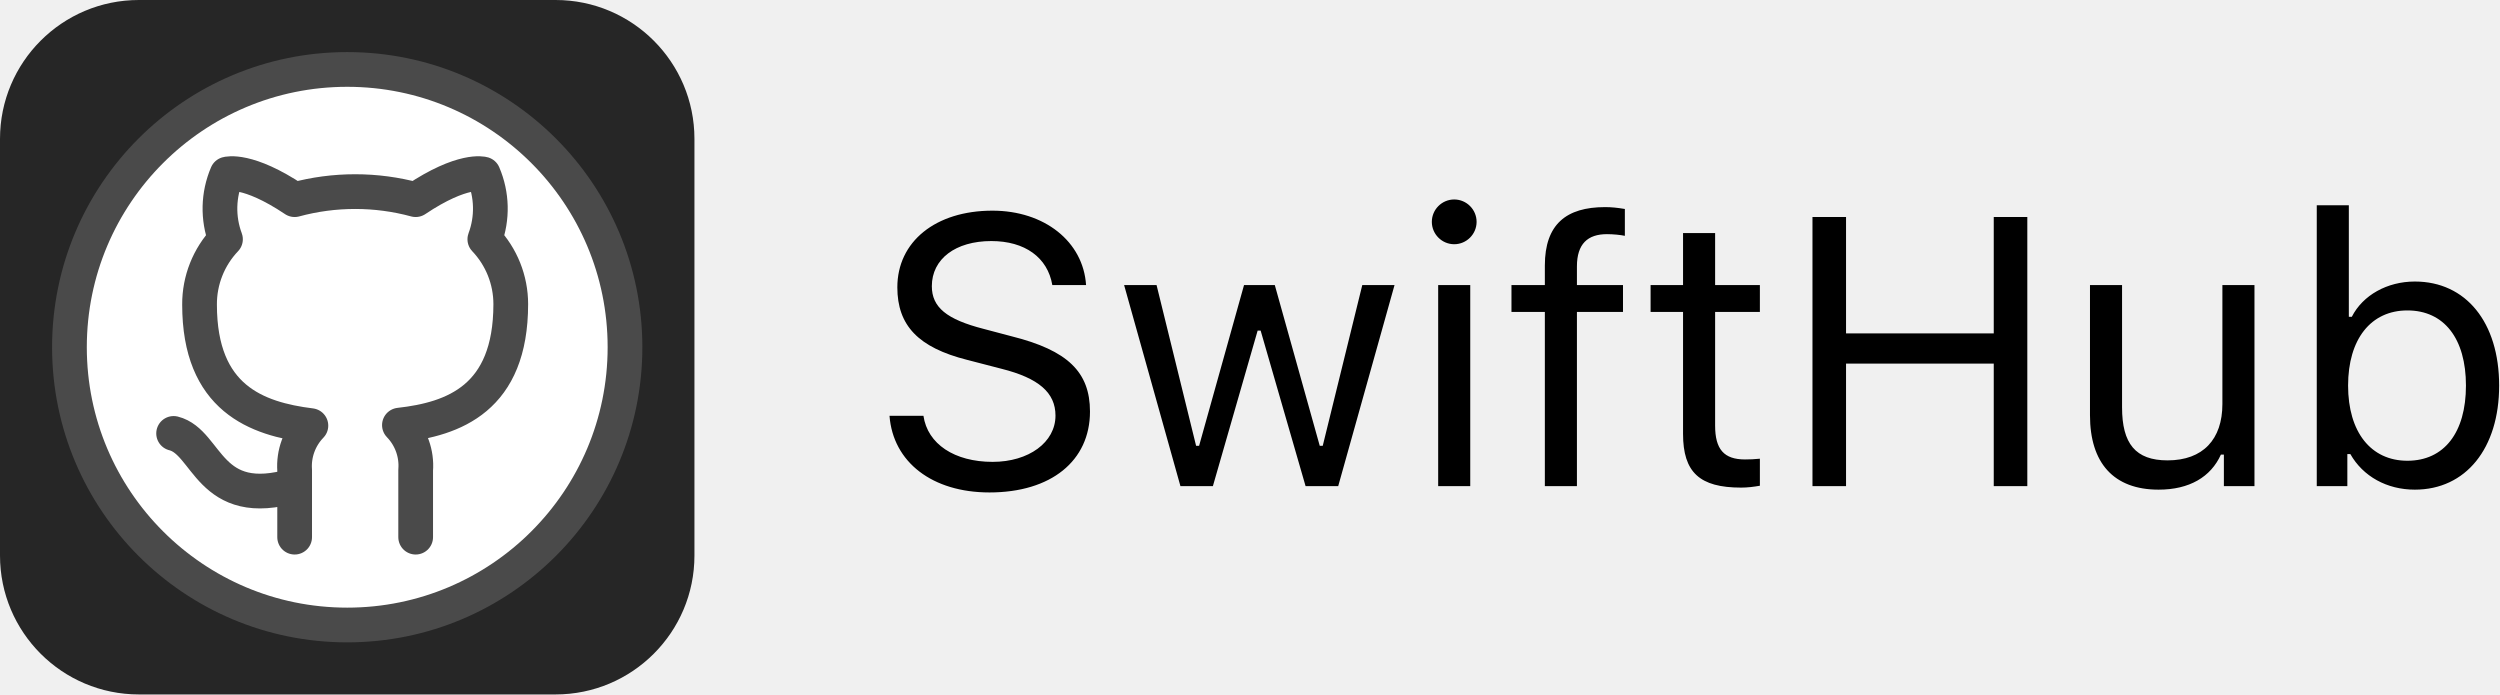
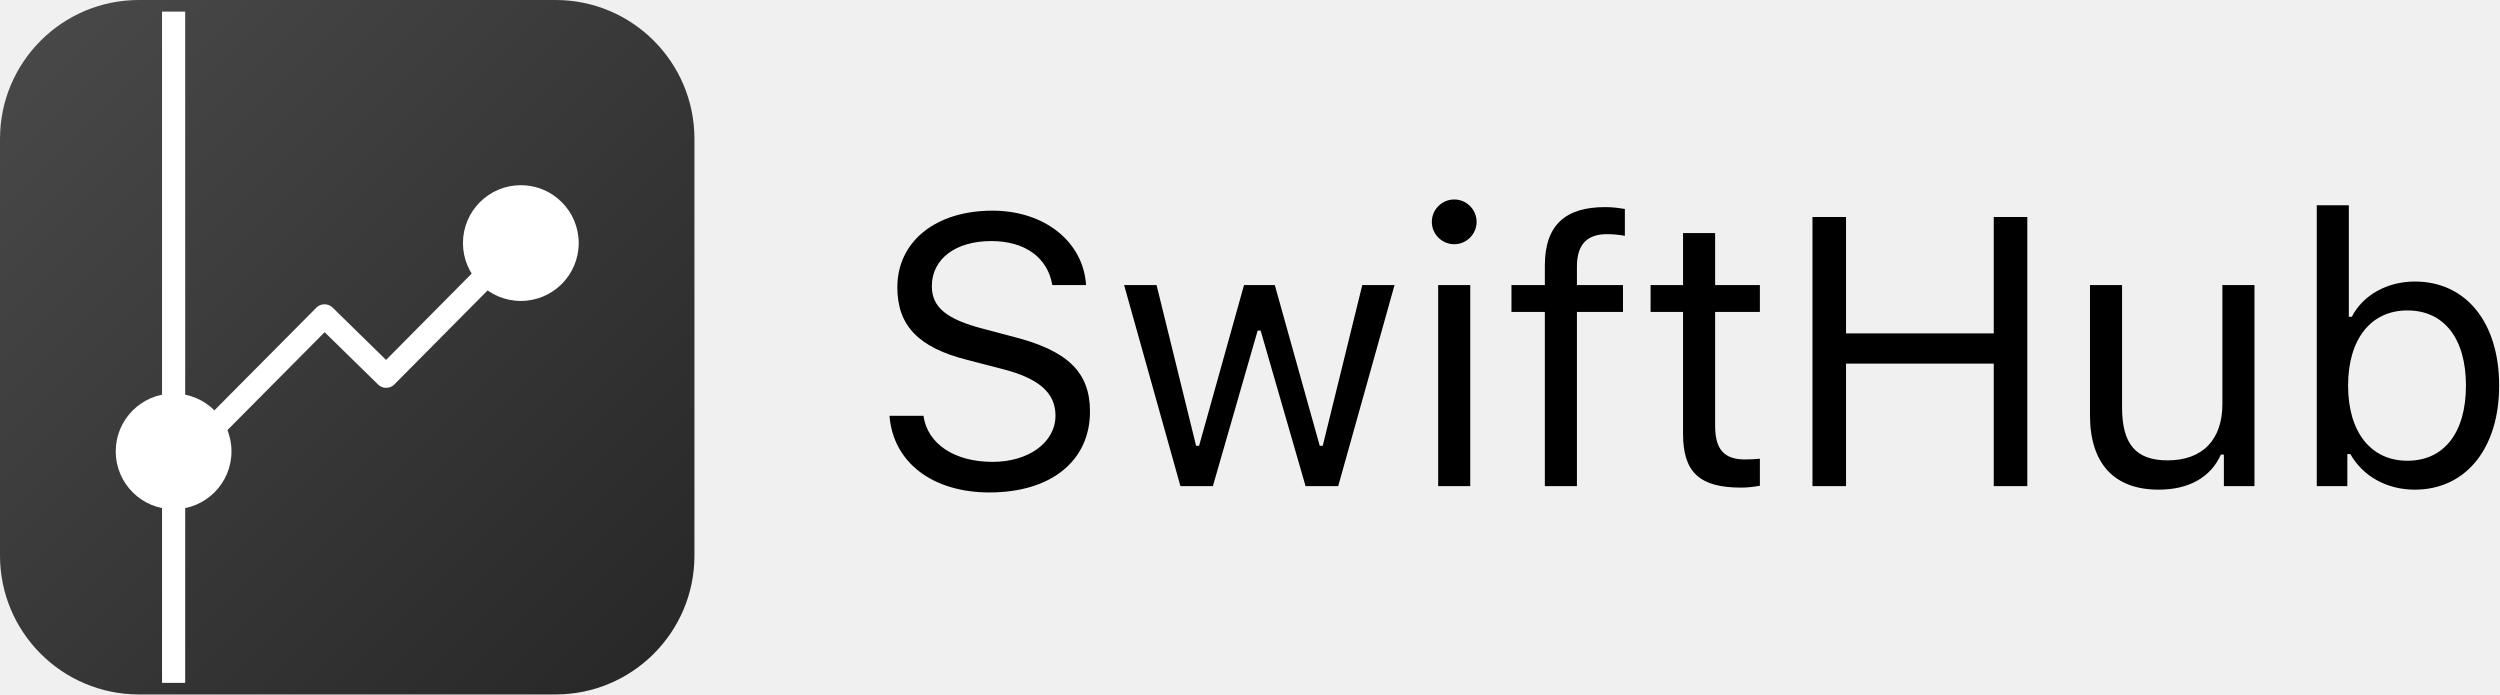
<svg xmlns="http://www.w3.org/2000/svg" width="288px" height="80px" viewBox="0 0 288 80" version="1.1">
+   <defs>
+     <linearGradient x1="0%" y1="0%" x2="100%" y2="100%" id="linearGradient-1">
+       <stop stop-color="#4A4A4A" offset="0%" />
+       <stop stop-color="#262626" offset="100%" />
+     </linearGradient>
+   </defs>
  <g id="Illustrations" stroke="none" stroke-width="1" fill="none" fill-rule="evenodd">
    <g id="app_logo">
      <g id="app_icon">
-         <rect id="Rectangle-2" fill="#262626" x="0" y="0" width="80" height="80" rx="16" />
-         <circle id="Oval-2" stroke="#4A4A4A" stroke-width="4" fill="#FFFFFF" cx="40" cy="40" r="32" />
-         <g id="github" transform="translate(20, 20)" stroke="#4A4A4A" stroke-linecap="round" stroke-linejoin="round" stroke-width="4">
-           <path d="M13.943,35.906 C3.984,38.893 3.984,30.926 0,29.93 M27.885,41.881 L27.885,34.173 C28.036,32.252 27.354,30.358 26.013,28.974 C32.267,28.277 38.84,25.907 38.84,15.032 C38.839,12.251 37.77,9.577 35.852,7.562 C36.76,5.129 36.696,2.44 35.673,0.053 C35.673,0.053 33.323,-0.644 27.885,3.001 C23.32,1.764 18.508,1.764 13.943,3.001 C8.505,-0.644 6.155,0.053 6.155,0.053 C5.132,2.44 5.067,5.129 5.975,7.562 C4.044,9.591 2.973,12.29 2.988,15.091 C2.988,25.887 9.561,28.257 15.815,29.034 C14.49,30.403 13.809,32.272 13.943,34.173 L13.943,41.881" id="Shape" />
-         </g>
+         <rect id="Rectangle" fill="url(#linearGradient-1)" x="0" y="0" width="80" height="80" rx="16" />
+         <polyline id="Path" stroke="#FFFFFF" stroke-width="2.667" stroke-linecap="square" stroke-linejoin="round" points="61.023 26.667 44.488 43.343 37.385 36.389 22.667 51.21" />
+         <path d="M20,77.333 L20,2.667" id="Line-5" stroke="#FFFFFF" stroke-width="2.667" stroke-linecap="square" stroke-linejoin="round" />
+         <circle id="Oval" fill="#FFFFFF" cx="60" cy="28" r="6.667" />
+         <circle id="Oval-Copy-2" fill="#FFFFFF" cx="20" cy="52" r="6.667" />
      </g>
      <path d="M102.471,47.9 L106.381,47.9 C106.854,51.145 109.947,53.207 114.352,53.207 C118.52,53.207 121.592,50.951 121.592,47.879 C121.592,45.236 119.658,43.561 115.383,42.486 L111.408,41.455 C105.801,40.037 103.373,37.502 103.373,33.098 C103.373,27.834 107.777,24.268 114.33,24.268 C120.324,24.268 124.793,27.834 125.115,32.84 L121.227,32.84 C120.689,29.66 118.068,27.77 114.201,27.77 C110.076,27.77 107.348,29.832 107.348,32.969 C107.348,35.396 109.045,36.793 113.32,37.889 L116.564,38.748 C122.988,40.359 125.566,42.852 125.566,47.406 C125.566,53.1 121.076,56.73 113.986,56.73 C107.412,56.73 102.879,53.25 102.471,47.9 Z M160.65,32.84 L154.162,56 L150.402,56 L145.225,38.082 L144.881,38.082 L139.725,56 L135.986,56 L129.498,32.84 L133.236,32.84 L137.791,51.359 L138.135,51.359 L143.312,32.84 L146.857,32.84 L152.035,51.359 L152.379,51.359 L156.934,32.84 L160.65,32.84 Z M165.678,56 L165.678,32.84 L169.373,32.84 L169.373,56 L165.678,56 Z M167.525,28.135 C166.107,28.135 164.947,26.975 164.947,25.557 C164.947,24.139 166.107,22.979 167.525,22.979 C168.943,22.979 170.104,24.139 170.104,25.557 C170.104,26.975 168.943,28.135 167.525,28.135 Z M177.967,56 L177.967,35.934 L174.121,35.934 L174.121,32.84 L177.967,32.84 L177.967,30.584 C177.967,25.836 180.438,23.859 184.906,23.859 C185.637,23.859 186.281,23.924 187.184,24.074 L187.184,27.168 C186.689,27.061 185.852,26.975 185.121,26.975 C182.908,26.975 181.662,28.092 181.662,30.691 L181.662,32.84 L186.969,32.84 L186.969,35.934 L181.662,35.934 L181.662,56 L177.967,56 Z M193.887,26.846 L197.582,26.846 L197.582,32.84 L202.738,32.84 L202.738,35.934 L197.582,35.934 L197.582,49.039 C197.582,51.768 198.613,52.928 201.02,52.928 C201.686,52.928 202.051,52.906 202.738,52.842 L202.738,55.957 C202.008,56.086 201.299,56.172 200.568,56.172 C195.799,56.172 193.887,54.41 193.887,49.984 L193.887,35.934 L190.148,35.934 L190.148,32.84 L193.887,32.84 L193.887,26.846 Z M233.547,56 L229.68,56 L229.68,41.885 L212.664,41.885 L212.664,56 L208.797,56 L208.797,24.998 L212.664,24.998 L212.664,38.404 L229.68,38.404 L229.68,24.998 L233.547,24.998 L233.547,56 Z M259.715,32.84 L259.715,56 L256.191,56 L256.191,52.369 L255.848,52.369 C254.688,54.947 252.217,56.408 248.672,56.408 C243.473,56.408 240.766,53.314 240.766,47.836 L240.766,32.84 L244.461,32.84 L244.461,46.934 C244.461,51.102 246.008,53.035 249.703,53.035 C253.785,53.035 256.02,50.607 256.02,46.547 L256.02,32.84 L259.715,32.84 Z M278.191,56.408 C274.969,56.408 272.219,54.883 270.758,52.305 L270.414,52.305 L270.414,56 L266.891,56 L266.891,23.645 L270.586,23.645 L270.586,36.492 L270.93,36.492 C272.197,34 275.012,32.432 278.191,32.432 C284.078,32.432 287.902,37.137 287.902,44.42 C287.902,51.66 284.057,56.408 278.191,56.408 Z M277.332,35.762 C273.121,35.762 270.5,39.07 270.5,44.42 C270.5,49.77 273.121,53.078 277.332,53.078 C281.564,53.078 284.078,49.834 284.078,44.42 C284.078,39.006 281.564,35.762 277.332,35.762 Z" id="SwiftHub" fill="#000000" />
    </g>
  </g>
</svg>
